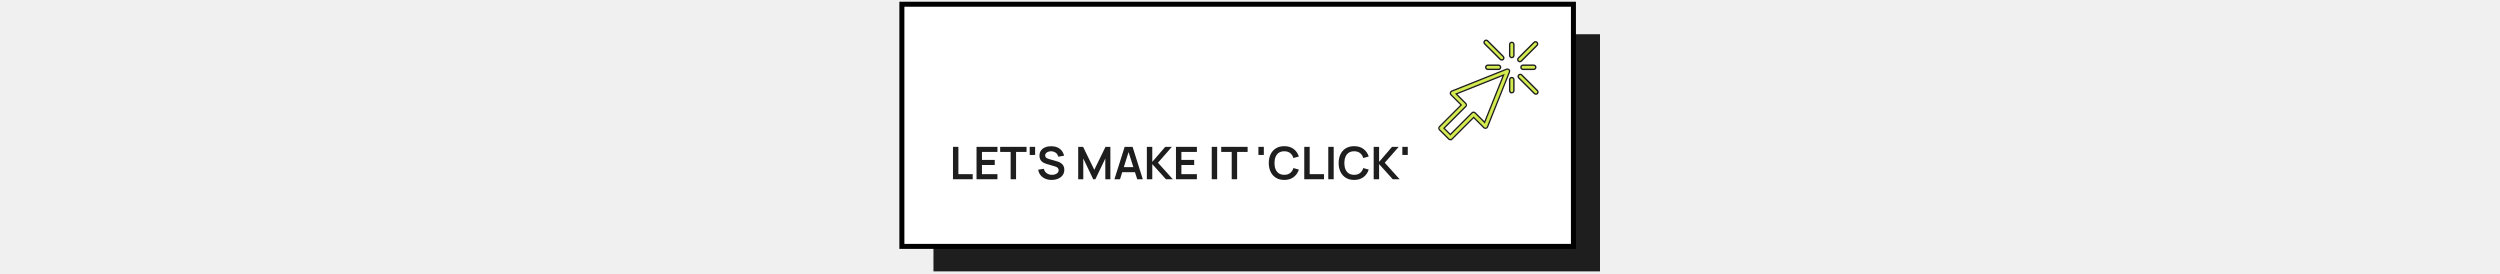
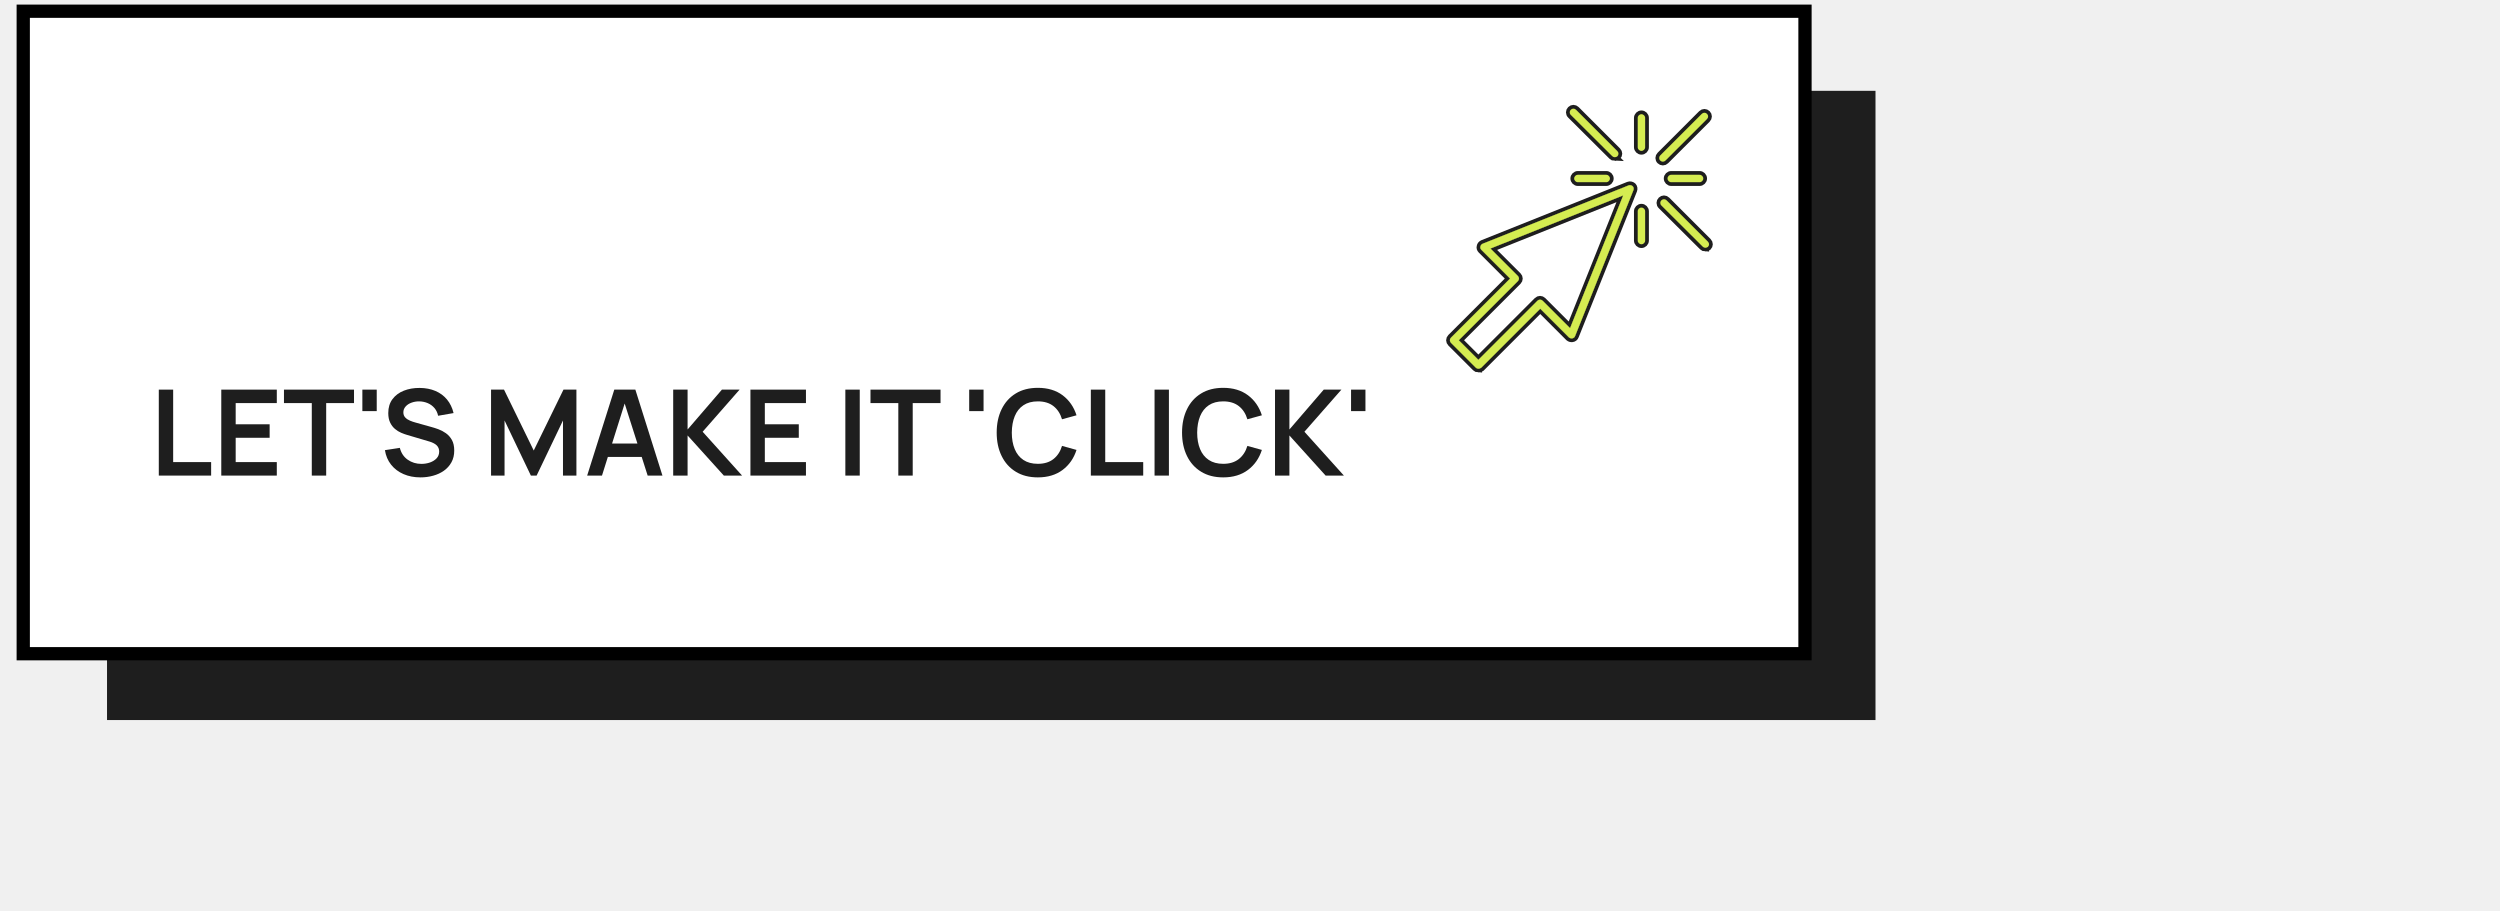
- <svg xmlns="http://www.w3.org/2000/svg" version="1.1" width="2000" height="219" viewBox="0 0 2000 219">
-   <svg xml:space="preserve" width="2000" height="219" data-version="2" data-id="lg_MutCME2ls0dpJKILHv" viewBox="0 0 571 219" x="0" y="0">
+ <svg xmlns="http://www.w3.org/2000/svg" version="1.1">
+   <svg xml:space="preserve" data-version="2" data-id="lg_MutCME2ls0dpJKILHv" x="0" y="0">
    <rect width="100%" height="100%" fill="transparent" />
    <rect width="609.13" height="216.73" x="-304.56" y="-108.37" fill="#1e1e1e" paint-order="stroke" rx="0" ry="0" transform="translate(298.88 122.25)scale(.8754)" vector-effect="non-scaling-stroke" />
    <rect width="609.13" height="216.73" x="-304.56" y="-108.37" fill="#fff" stroke="#000" stroke-width="8" paint-order="stroke" rx="0" ry="0" transform="translate(275.62 100.25)scale(.8754)" vector-effect="non-scaling-stroke" />
    <path fill="#1e1e1e" d="M47.881 143.4v-25.92h4.33v21.85h11.45v4.07Z" />
    <rect width="15.78" height="25.92" x="-7.89" y="-12.96" fill="none" rx="0" ry="0" transform="translate(56.27 130.94)" />
    <path fill="#1e1e1e" d="M66.721 143.4v-25.92h16.74v4.06h-12.4v6.39h10.24V132h-10.24v7.33h12.4v4.07Z" />
    <rect width="16.74" height="25.92" x="-8.37" y="-12.96" fill="none" rx="0" ry="0" transform="translate(75.6 130.94)" />
    <path fill="#1e1e1e" d="M94.011 143.4v-21.86h-8.39v-4.06h21.12v4.06h-8.39v21.86Z" />
    <rect width="21.12" height="25.92" x="-10.56" y="-12.96" fill="none" rx="0" ry="0" transform="translate(96.68 130.94)" />
    <path fill="#1e1e1e" d="M109.261 123.96v-6.48h4.33v6.48Z" />
    <rect width="4.33" height="6.48" x="-2.17" y="-3.24" fill="none" rx="0" ry="0" transform="translate(111.93 121.22)" />
    <path fill="#1e1e1e" d="M126.791 143.94q-2.85 0-5.12-.99-2.28-.99-3.75-2.84-1.46-1.84-1.86-4.38l4.5-.69q.58 2.31 2.37 3.57 1.79 1.26 4.13 1.26 1.38 0 2.61-.43 1.22-.44 1.99-1.26.76-.83.76-2.04 0-.54-.18-1-.18-.46-.53-.82-.35-.36-.9-.65-.55-.3-1.27-.52l-6.69-1.98q-.87-.25-1.87-.67-1-.42-1.89-1.17-.89-.75-1.45-1.91-.57-1.16-.57-2.87 0-2.5 1.27-4.2 1.27-1.7 3.42-2.55 2.15-.85 4.78-.83 2.66.02 4.75.91t3.49 2.58q1.4 1.7 1.98 4.09l-4.66.81q-.29-1.37-1.11-2.33-.82-.96-2-1.47-1.18-.5-2.51-.54-1.29-.02-2.4.39-1.11.4-1.78 1.16-.68.76-.68 1.76 0 .96.58 1.56.57.6 1.43.95.85.36 1.74.59l4.64 1.3q.95.25 2.14.68 1.19.43 2.29 1.21 1.1.77 1.81 2.03.71 1.26.71 3.2 0 2.02-.84 3.54t-2.26 2.53q-1.42 1.01-3.25 1.51-1.82.51-3.82.51" />
    <rect width="20.9" height="26.98" x="-10.45" y="-13.49" fill="none" rx="0" ry="0" transform="translate(127.01 130.95)" />
    <path fill="#1e1e1e" d="M148.061 143.4v-25.92h3.91l8.96 18.36 8.97-18.36h3.9v25.92h-4.05v-16.62l-7.95 16.62h-1.73l-7.94-16.62v16.62Z" />
    <rect width="25.74" height="25.92" x="-12.87" y="-12.96" fill="none" rx="0" ry="0" transform="translate(161.43 130.94)" />
    <path fill="#1e1e1e" d="m177.041 143.4 8.18-25.92h6.35l8.17 25.92h-4.46l-7.42-23.26h.97l-7.32 23.26Zm4.56-5.62v-4.05h13.61v4.05Z" />
    <rect width="22.7" height="25.92" x="-11.35" y="-12.96" fill="none" rx="0" ry="0" transform="translate(188.9 130.94)" />
    <path fill="#1e1e1e" d="M202.981 143.4v-25.92h4.34v12.02l10.35-12.02h5.33l-11.14 12.7 11.89 13.22h-5.5l-10.93-12.1v12.1Z" />
    <rect width="20.77" height="25.92" x="-10.38" y="-12.96" fill="none" rx="0" ry="0" transform="translate(213.87 130.94)" />
    <path fill="#1e1e1e" d="M226.271 143.4v-25.92h16.74v4.06h-12.4v6.39h10.24V132h-10.24v7.33h12.4v4.07Z" />
    <rect width="16.74" height="25.92" x="-8.37" y="-12.96" fill="none" rx="0" ry="0" transform="translate(235.14 130.94)" />
    <path fill="#1e1e1e" d="M254.891 143.4v-25.92h4.34v25.92Z" />
    <rect width="4.34" height="25.92" x="-2.17" y="-12.96" fill="none" rx="0" ry="0" transform="translate(257.56 130.94)" />
    <path fill="#1e1e1e" d="M270.861 143.4v-21.86h-8.39v-4.06h21.12v4.06h-8.39v21.86Z" />
    <rect width="21.12" height="25.92" x="-10.56" y="-12.96" fill="none" rx="0" ry="0" transform="translate(273.53 130.94)" />
    <path fill="#1e1e1e" d="M292.231 123.96v-6.48h4.33v6.48Z" />
    <rect width="4.33" height="6.48" x="-2.17" y="-3.24" fill="none" rx="0" ry="0" transform="translate(294.9 121.22)" />
    <path fill="#1e1e1e" d="M312.931 143.94q-3.89 0-6.66-1.71-2.78-1.7-4.26-4.74-1.49-3.04-1.49-7.05 0-4.02 1.49-7.06 1.48-3.04 4.26-4.74 2.77-1.7 6.66-1.7 4.48 0 7.47 2.24 2.98 2.24 4.19 6.04l-4.37 1.2q-.76-2.54-2.58-3.97-1.82-1.43-4.71-1.43-2.61 0-4.35 1.17-1.74 1.17-2.61 3.29-.87 2.11-.89 4.96 0 2.84.87 4.95.87 2.12 2.62 3.29t4.36 1.17q2.89 0 4.71-1.44 1.82-1.44 2.58-3.96l4.37 1.21q-1.21 3.79-4.19 6.03-2.99 2.25-7.47 2.25" />
    <rect width="24.07" height="27" x="-12.04" y="-13.5" fill="none" rx="0" ry="0" transform="translate(313.06 130.94)" />
    <path fill="#1e1e1e" d="M328.911 143.4v-25.92h4.34v21.85h11.45v4.07Z" />
    <rect width="15.79" height="25.92" x="-7.89" y="-12.96" fill="none" rx="0" ry="0" transform="translate(337.3 130.94)" />
    <path fill="#1e1e1e" d="M348.121 143.4v-25.92h4.33v25.92Z" />
    <rect width="4.33" height="25.92" x="-2.17" y="-12.96" fill="none" rx="0" ry="0" transform="translate(350.79 130.94)" />
    <path fill="#1e1e1e" d="M368.821 143.94q-3.89 0-6.66-1.71-2.78-1.7-4.26-4.74-1.49-3.04-1.49-7.05 0-4.02 1.49-7.06 1.48-3.04 4.26-4.74 2.77-1.7 6.66-1.7 4.48 0 7.47 2.24 2.98 2.24 4.19 6.04l-4.37 1.2q-.76-2.54-2.58-3.97-1.82-1.43-4.71-1.43-2.61 0-4.35 1.17-1.74 1.17-2.61 3.29-.87 2.11-.89 4.96 0 2.84.87 4.95.87 2.12 2.62 3.29t4.36 1.17q2.89 0 4.71-1.44 1.82-1.44 2.58-3.96l4.37 1.21q-1.21 3.79-4.19 6.03-2.99 2.25-7.47 2.25" />
    <rect width="24.07" height="27" x="-12.04" y="-13.5" fill="none" rx="0" ry="0" transform="translate(368.95 130.94)" />
    <path fill="#1e1e1e" d="M384.441 143.4v-25.92h4.34v12.02l10.35-12.02h5.33l-11.15 12.7 11.9 13.22h-5.51l-10.92-12.1v12.1Z" />
    <rect width="20.77" height="25.92" x="-10.38" y="-12.96" fill="none" rx="0" ry="0" transform="translate(395.33 130.94)" />
    <path fill="#1e1e1e" d="M407.371 123.96v-6.48h4.34v6.48Z" />
    <rect width="4.34" height="6.48" x="-2.17" y="-3.24" fill="none" rx="0" ry="0" transform="translate(410.04 121.22)" />
    <g paint-order="stroke">
      <path fill="#d5ec51" stroke="#1e1e1e" stroke-width="2.25" d="M445.758 111.19a1.11 1.11 0 0 1-.786-.338l-7.474-7.473a1.11 1.11 0 0 1-.337-.787c0-.28.113-.562.337-.787l17.813-17.812-8.654-8.653c-.28-.281-.393-.674-.28-1.011.055-.394.336-.675.674-.843l43.996-17.588c.394-.168.9-.056 1.237.225.337.337.393.787.224 1.236l-17.587 43.997c-.113.337-.45.618-.843.674a1.277 1.277 0 0 1-1.011-.28l-8.654-8.654-17.812 17.812c-.28.169-.562.281-.843.281zm-5.9-8.598 5.9 5.9L463.57 90.68c.45-.45 1.124-.45 1.574 0l8.26 8.26 16.014-40.008-40.007 16.015 8.26 8.26c.449.45.449 1.123 0 1.573z" />
      <g clip-path="url(#a)" transform="translate(464.88 83.5)scale(.5619)">
        <clipPath id="a">
          <path stroke-linecap="round" d="M-34.032 49.27c-.5 0-1-.2-1.4-.6l-13.3-13.3c-.4-.4-.6-.9-.6-1.4 0-.5.2-1 .6-1.4l31.7-31.7-15.4-15.4c-.5-.5-.7-1.2-.5-1.8.1-.7.6-1.2 1.2-1.5l78.3-31.3c.7-.3 1.6-.1 2.2.4.6.6.7 1.4.4 2.2l-31.3 78.3c-.2.6-.8 1.1-1.5 1.2-.7.1-1.3-.1-1.8-.5l-15.4-15.4-31.7 31.7c-.5.3-1 .5-1.5.5m-10.5-15.3 10.5 10.5 31.7-31.7c.8-.8 2-.8 2.8 0l14.7 14.7 28.5-71.2-71.2 28.5 14.7 14.7c.8.8.8 2 0 2.8z" />
        </clipPath>
        <path fill="#d5ec51" stroke="#1e1e1e" stroke-width="4" d="M-34.032 49.27c-.5 0-1-.2-1.4-.6l-13.3-13.3c-.4-.4-.6-.9-.6-1.4 0-.5.2-1 .6-1.4l31.7-31.7-15.4-15.4c-.5-.5-.7-1.2-.5-1.8.1-.7.6-1.2 1.2-1.5l78.3-31.3c.7-.3 1.6-.1 2.2.4.6.6.7 1.4.4 2.2l-31.3 78.3c-.2.6-.8 1.1-1.5 1.2-.7.1-1.3-.1-1.8-.5l-15.4-15.4-31.7 31.7c-.5.3-1 .5-1.5.5zm-10.5-15.3 10.5 10.5 31.7-31.7c.8-.8 2-.8 2.8 0l14.7 14.7 28.5-71.2-71.2 28.5 14.7 14.7c.8.8.8 2 0 2.8z" />
      </g>
      <path fill="#d5ec51" stroke="#1e1e1e" stroke-width="2.25" d="M486.89 47.414a1.11 1.11 0 0 1-.787-.338l-12.475-12.418a1.086 1.086 0 0 1 0-1.573c.45-.45 1.124-.45 1.574 0l12.474 12.474c.45.45.45 1.124 0 1.574-.225.168-.506.28-.787.28zm27.308 27.308a1.11 1.11 0 0 1-.787-.337l-12.474-12.418a1.086 1.086 0 0 1 0-1.574c.45-.45 1.124-.45 1.573 0l12.474 12.475c.45.45.45 1.123 0 1.573-.224.168-.505.28-.786.28zm-12.812-25.96a1.11 1.11 0 0 1-.786-.337 1.086 1.086 0 0 1 0-1.573l12.53-12.53c.45-.45 1.124-.45 1.573 0 .45.449.45 1.123 0 1.573l-12.53 12.53a1.11 1.11 0 0 1-.787.337zm11.07 6.181h-8.541c-.618 0-1.124-.506-1.124-1.124s.506-1.124 1.124-1.124h8.54c.619 0 1.125.506 1.125 1.124s-.506 1.124-1.124 1.124zm-17.532-9.44a1.127 1.127 0 0 1-1.123-1.124v-8.822c0-.618.505-1.123 1.123-1.123s1.124.505 1.124 1.123v8.822c0 .618-.505 1.124-1.124 1.124zm-10.62 9.44h-8.54c-.618 0-1.124-.506-1.124-1.124s.506-1.124 1.124-1.124h8.54c.619 0 1.124.506 1.124 1.124s-.505 1.124-1.123 1.124zm10.62 18.711a1.127 1.127 0 0 1-1.123-1.124v-8.82c0-.618.505-1.124 1.123-1.124s1.124.506 1.124 1.124v8.821c0 .619-.505 1.124-1.124 1.124z" />
    </g>
  </svg>
</svg>
